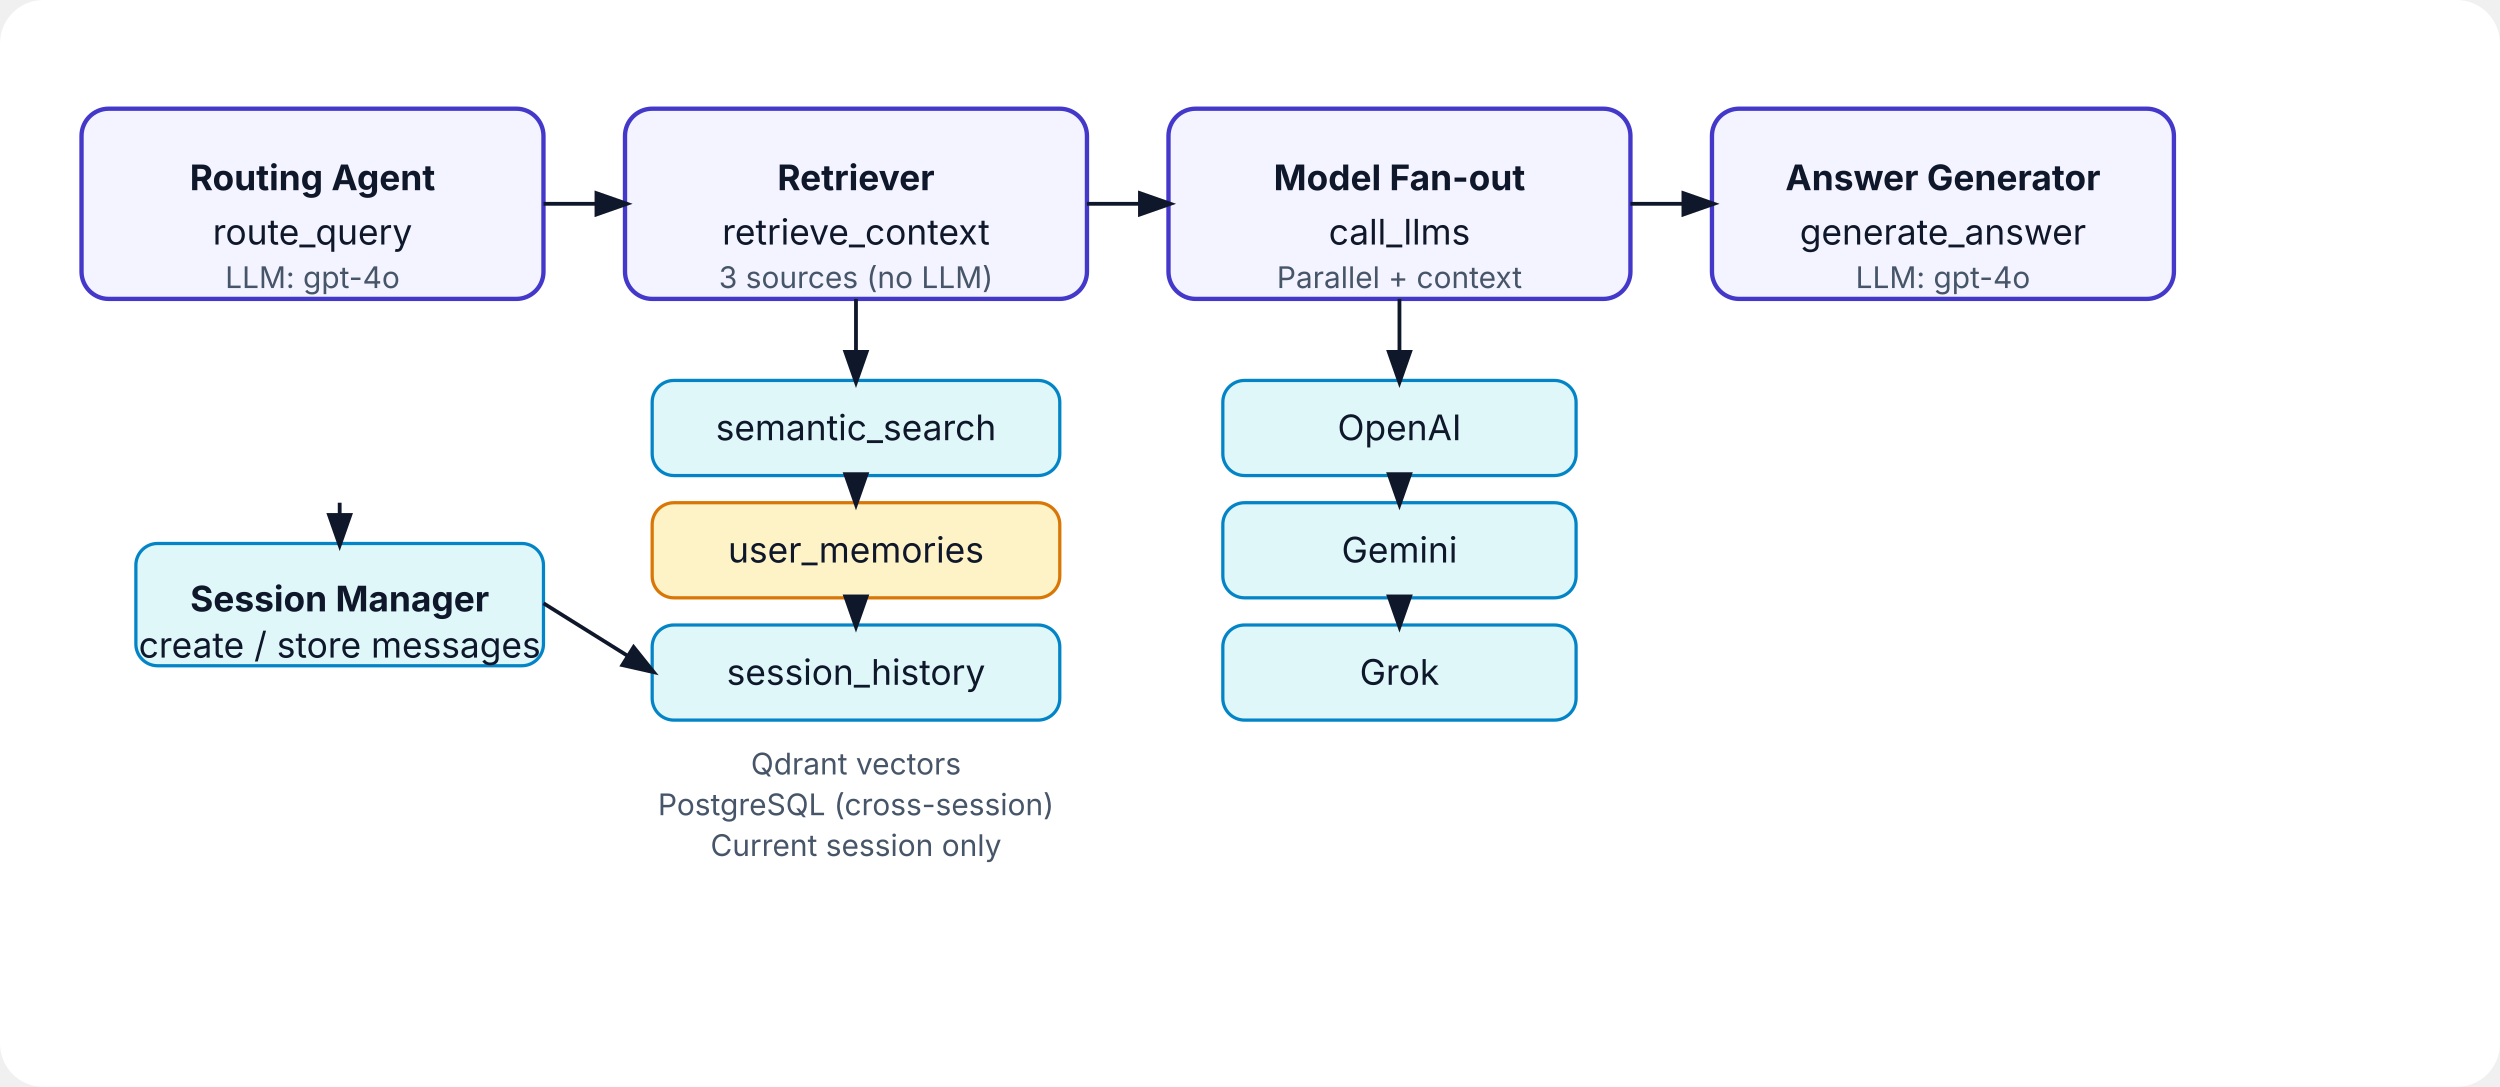
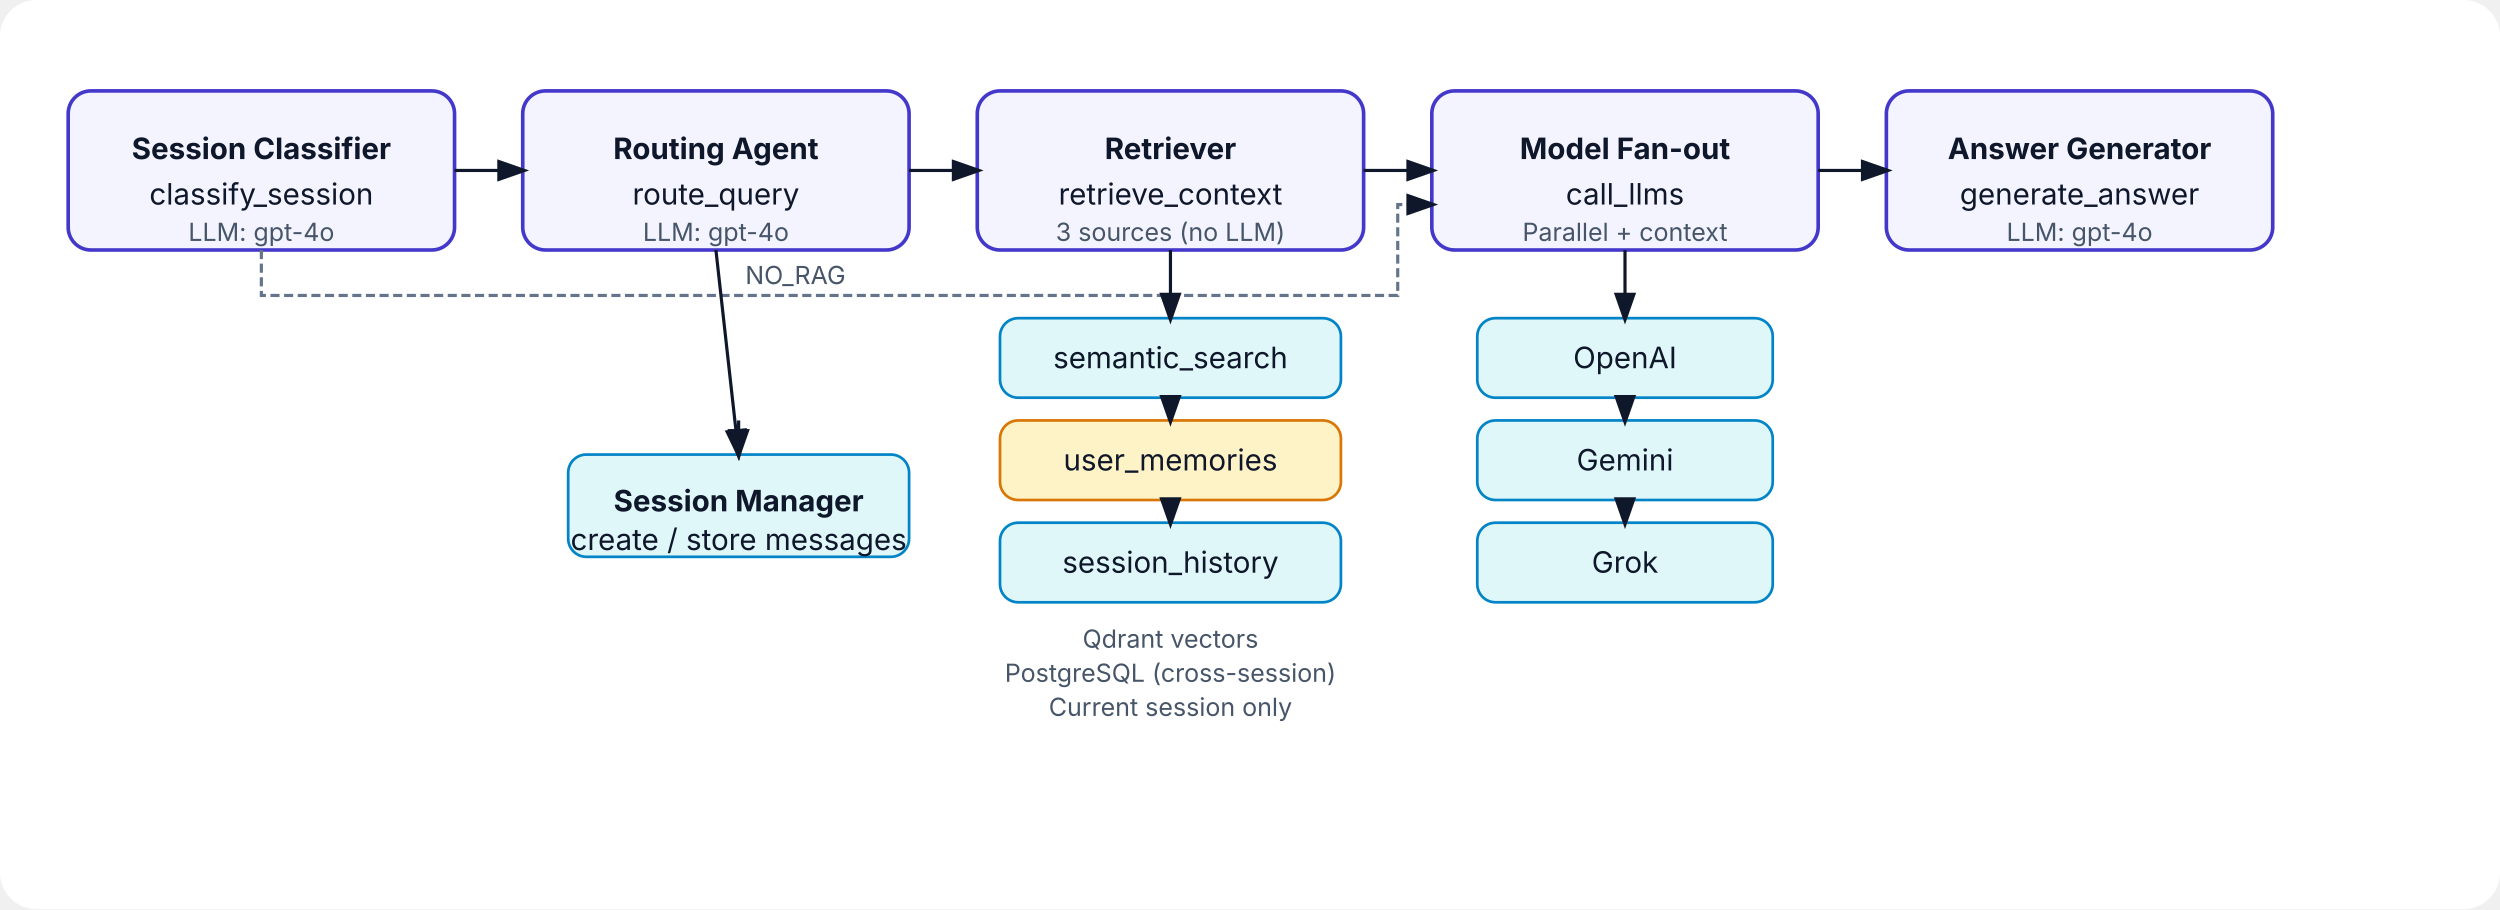
- <svg xmlns="http://www.w3.org/2000/svg" width="920" height="400" viewBox="0 0 920 400" role="img" aria-label="Agent flow chart">
+ <svg xmlns="http://www.w3.org/2000/svg" width="1100" height="400" viewBox="0 0 1100 400" role="img" aria-label="Agent flow chart">
  <defs>
    <style>
      .bg { fill:#ffffff; }
      .box { fill:#f3f4ff; stroke:#4338ca; stroke-width:1.6; rx:10; }
      .tool { fill:#e0f7fa; stroke:#0284c7; stroke-width:1.2; rx:8; }
      .memory { fill:#fef3c7; stroke:#d97706; stroke-width:1.2; rx:8; }
      .text { font: 13px 'Inter', 'Helvetica', sans-serif; fill:#0f172a; }
      .sub  { font: 11px 'Inter','Helvetica',sans-serif; fill:#475569; }
      .title { font: 13px 'Inter', 'Helvetica', sans-serif; font-weight:700; fill:#0f172a; }
      .arrow { stroke:#0f172a; stroke-width:1.4; marker-end:url(#arrowhead); }
      .ctx-arrow { stroke:#059669; stroke-width:1.4; stroke-dasharray:4,2; marker-end:url(#ctxarrow); }
+       .dashed { stroke:#64748b; stroke-width:1.4; stroke-dasharray: 4 2; marker-end:url(#arrowhead); }
    </style>
    <marker id="arrowhead" markerWidth="10" markerHeight="7" refX="8" refY="3.5" orient="auto">
      <polygon points="0 0, 10 3.5, 0 7" fill="#0f172a" />
    </marker>
    <marker id="ctxarrow" markerWidth="10" markerHeight="7" refX="8" refY="3.5" orient="auto">
      <polygon points="0 0, 10 3.5, 0 7" fill="#059669" />
    </marker>
  </defs>
-   <rect class="bg" x="0" y="0" width="920" height="400" rx="16" />
+   <rect class="bg" x="0" y="0" width="1100" height="400" rx="16" />
  <rect class="box" x="30" y="40" width="170" height="70" />
-   <text class="title" x="115" y="70" text-anchor="middle">Routing Agent</text>
-   <text class="text" x="115" y="90" text-anchor="middle">route_query</text>
+   <text class="title" x="115" y="70" text-anchor="middle">Session Classifier</text>
+   <text class="text" x="115" y="90" text-anchor="middle">classify_session</text>
  <text class="sub" x="115" y="106" text-anchor="middle">LLM: gpt-4o</text>
  <rect class="box" x="230" y="40" width="170" height="70" />
-   <text class="title" x="315" y="70" text-anchor="middle">Retriever</text>
-   <text class="text" x="315" y="90" text-anchor="middle">retrieve_context</text>
-   <text class="sub" x="315" y="106" text-anchor="middle">3 sources (no LLM)</text>
+   <text class="title" x="315" y="70" text-anchor="middle">Routing Agent</text>
+   <text class="text" x="315" y="90" text-anchor="middle">route_query</text>
+   <text class="sub" x="315" y="106" text-anchor="middle">LLM: gpt-4o</text>
  <rect class="box" x="430" y="40" width="170" height="70" />
-   <text class="title" x="515" y="70" text-anchor="middle">Model Fan-out</text>
-   <text class="text" x="515" y="90" text-anchor="middle">call_llms</text>
-   <text class="sub" x="515" y="106" text-anchor="middle">Parallel + context</text>
+   <text class="title" x="515" y="70" text-anchor="middle">Retriever</text>
+   <text class="text" x="515" y="90" text-anchor="middle">retrieve_context</text>
+   <text class="sub" x="515" y="106" text-anchor="middle">3 sources (no LLM)</text>
  <rect class="box" x="630" y="40" width="170" height="70" />
-   <text class="title" x="715" y="70" text-anchor="middle">Answer Generator</text>
-   <text class="text" x="715" y="90" text-anchor="middle">generate_answer</text>
-   <text class="sub" x="715" y="106" text-anchor="middle">LLM: gpt-4o</text>
-   <rect class="tool" x="240" y="140" width="150" height="35" />
-   <text class="text" x="315" y="162" text-anchor="middle">semantic_search</text>
-   <rect class="memory" x="240" y="185" width="150" height="35" />
-   <text class="text" x="315" y="207" text-anchor="middle">user_memories</text>
-   <rect class="tool" x="240" y="230" width="150" height="35" />
-   <text class="text" x="315" y="252" text-anchor="middle">session_history</text>
-   <rect class="tool" x="450" y="140" width="130" height="35" />
-   <text class="text" x="515" y="162" text-anchor="middle">OpenAI</text>
-   <rect class="tool" x="450" y="185" width="130" height="35" />
-   <text class="text" x="515" y="207" text-anchor="middle">Gemini</text>
-   <rect class="tool" x="450" y="230" width="130" height="35" />
-   <text class="text" x="515" y="252" text-anchor="middle">Grok</text>
-   <rect class="tool" x="50" y="200" width="150" height="45" fill="#fff7ed" stroke="#c2410c" stroke-width="1.2" rx="10" />
-   <text class="title" x="125" y="225" text-anchor="middle" fill="#b45309">Session Manager</text>
-   <text class="text" x="125" y="242" text-anchor="middle">create / store messages</text>
+   <text class="title" x="715" y="70" text-anchor="middle">Model Fan-out</text>
+   <text class="text" x="715" y="90" text-anchor="middle">call_llms</text>
+   <text class="sub" x="715" y="106" text-anchor="middle">Parallel + context</text>
+   <rect class="box" x="830" y="40" width="170" height="70" />
+   <text class="title" x="915" y="70" text-anchor="middle">Answer Generator</text>
+   <text class="text" x="915" y="90" text-anchor="middle">generate_answer</text>
+   <text class="sub" x="915" y="106" text-anchor="middle">LLM: gpt-4o</text>
+   <rect class="tool" x="440" y="140" width="150" height="35" />
+   <text class="text" x="515" y="162" text-anchor="middle">semantic_search</text>
+   <rect class="memory" x="440" y="185" width="150" height="35" />
+   <text class="text" x="515" y="207" text-anchor="middle">user_memories</text>
+   <rect class="tool" x="440" y="230" width="150" height="35" />
+   <text class="text" x="515" y="252" text-anchor="middle">session_history</text>
+   <rect class="tool" x="650" y="140" width="130" height="35" />
+   <text class="text" x="715" y="162" text-anchor="middle">OpenAI</text>
+   <rect class="tool" x="650" y="185" width="130" height="35" />
+   <text class="text" x="715" y="207" text-anchor="middle">Gemini</text>
+   <rect class="tool" x="650" y="230" width="130" height="35" />
+   <text class="text" x="715" y="252" text-anchor="middle">Grok</text>
+   <rect class="tool" x="250" y="200" width="150" height="45" fill="#fff7ed" stroke="#c2410c" stroke-width="1.2" rx="10" />
+   <text class="title" x="325" y="225" text-anchor="middle" fill="#b45309">Session Manager</text>
+   <text class="text" x="325" y="242" text-anchor="middle">create / store messages</text>
  <line class="arrow" x1="200" y1="75" x2="230" y2="75" />
  <line class="arrow" x1="400" y1="75" x2="430" y2="75" />
  <line class="arrow" x1="600" y1="75" x2="630" y2="75" />
-   <line class="arrow" x1="315" y1="110" x2="315" y2="140" />
-   <line class="arrow" x1="315" y1="175" x2="315" y2="185" />
-   <line class="arrow" x1="315" y1="220" x2="315" y2="230" />
+   <line class="arrow" x1="800" y1="75" x2="830" y2="75" />
+   <polyline class="dashed" points="115,110 115,130 615,130 615,90 630,90" fill="none" />
+   <text class="sub" x="350" y="125" text-anchor="middle">NO_RAG</text>
  <line class="arrow" x1="515" y1="110" x2="515" y2="140" />
  <line class="arrow" x1="515" y1="175" x2="515" y2="185" />
  <line class="arrow" x1="515" y1="220" x2="515" y2="230" />
-   <line class="arrow" x1="125" y1="185" x2="125" y2="200" />
-   <line class="arrow" x1="200" y1="222" x2="240" y2="247" />
-   <text class="sub" x="315" y="285" text-anchor="middle">Qdrant vectors</text>
-   <text class="sub" x="315" y="300" text-anchor="middle">PostgreSQL (cross-session)</text>
-   <text class="sub" x="315" y="315" text-anchor="middle">Current session only</text>
+   <line class="arrow" x1="715" y1="110" x2="715" y2="140" />
+   <line class="arrow" x1="715" y1="175" x2="715" y2="185" />
+   <line class="arrow" x1="715" y1="220" x2="715" y2="230" />
+   <line class="arrow" x1="325" y1="185" x2="325" y2="200" />
+   <line class="arrow" x1="315" y1="110" x2="325" y2="200" />
+   <text class="sub" x="515" y="285" text-anchor="middle">Qdrant vectors</text>
+   <text class="sub" x="515" y="300" text-anchor="middle">PostgreSQL (cross-session)</text>
+   <text class="sub" x="515" y="315" text-anchor="middle">Current session only</text>
</svg>
